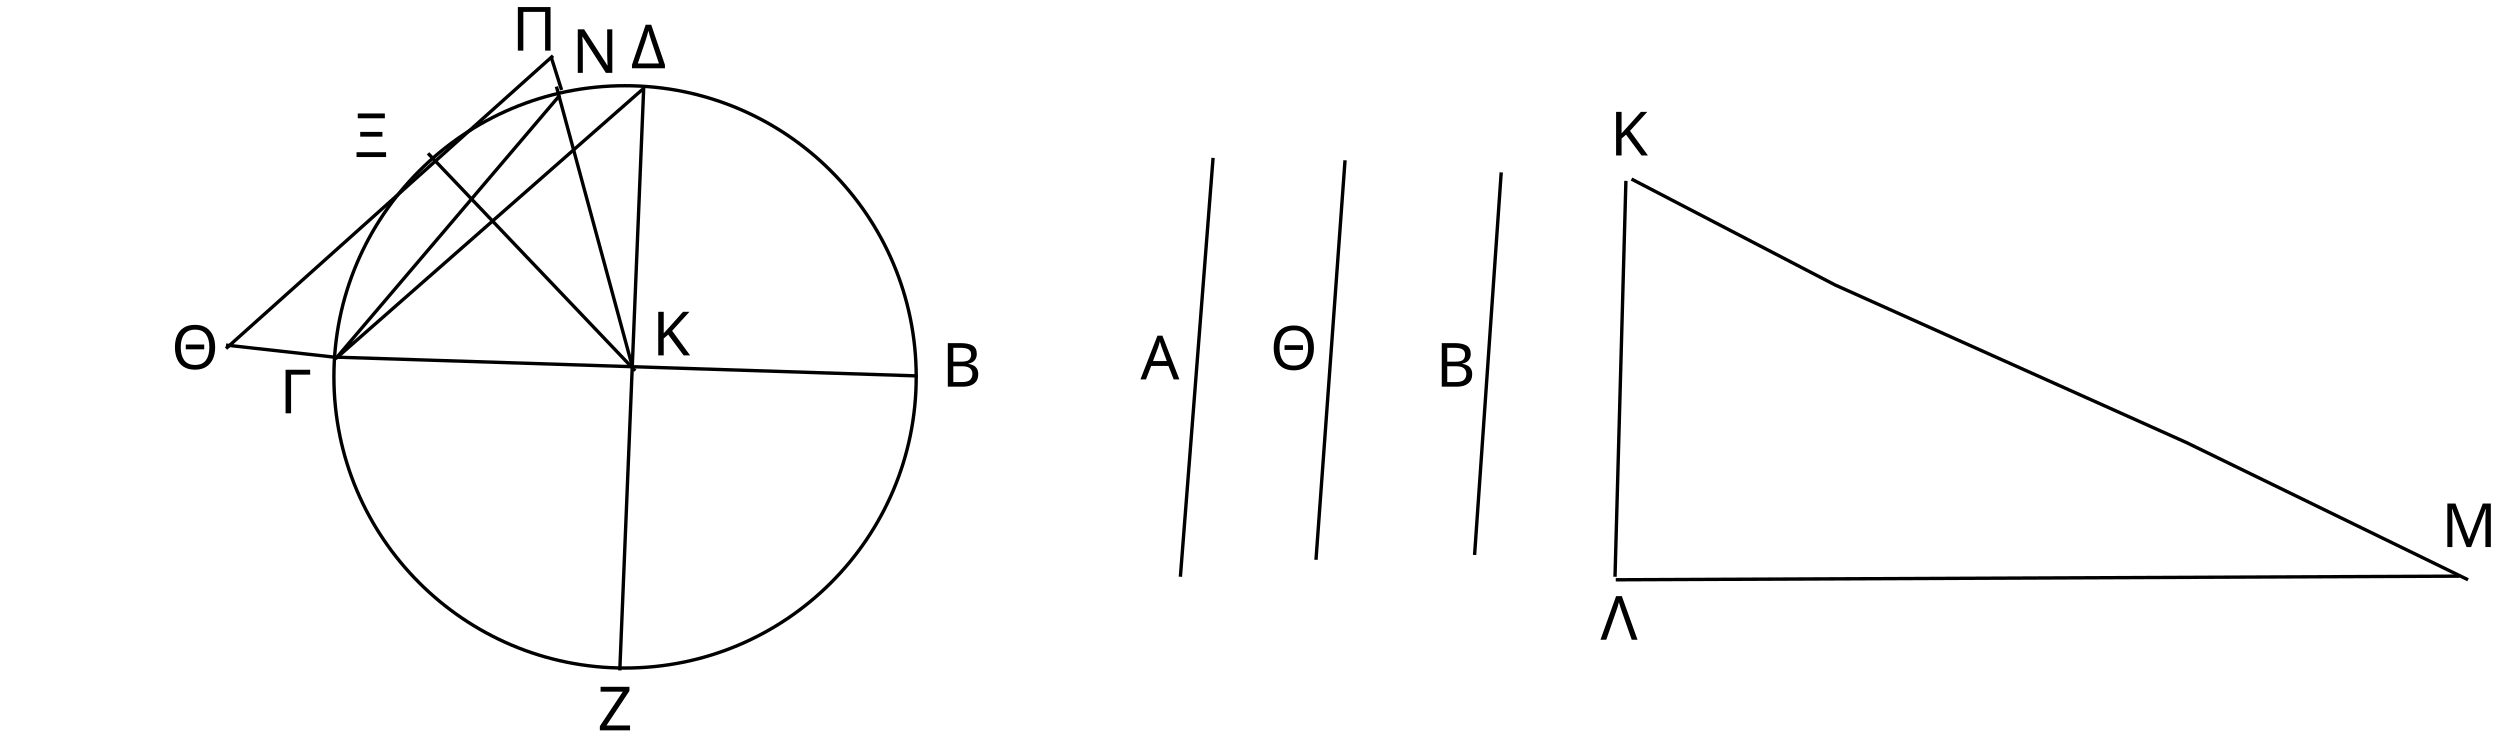
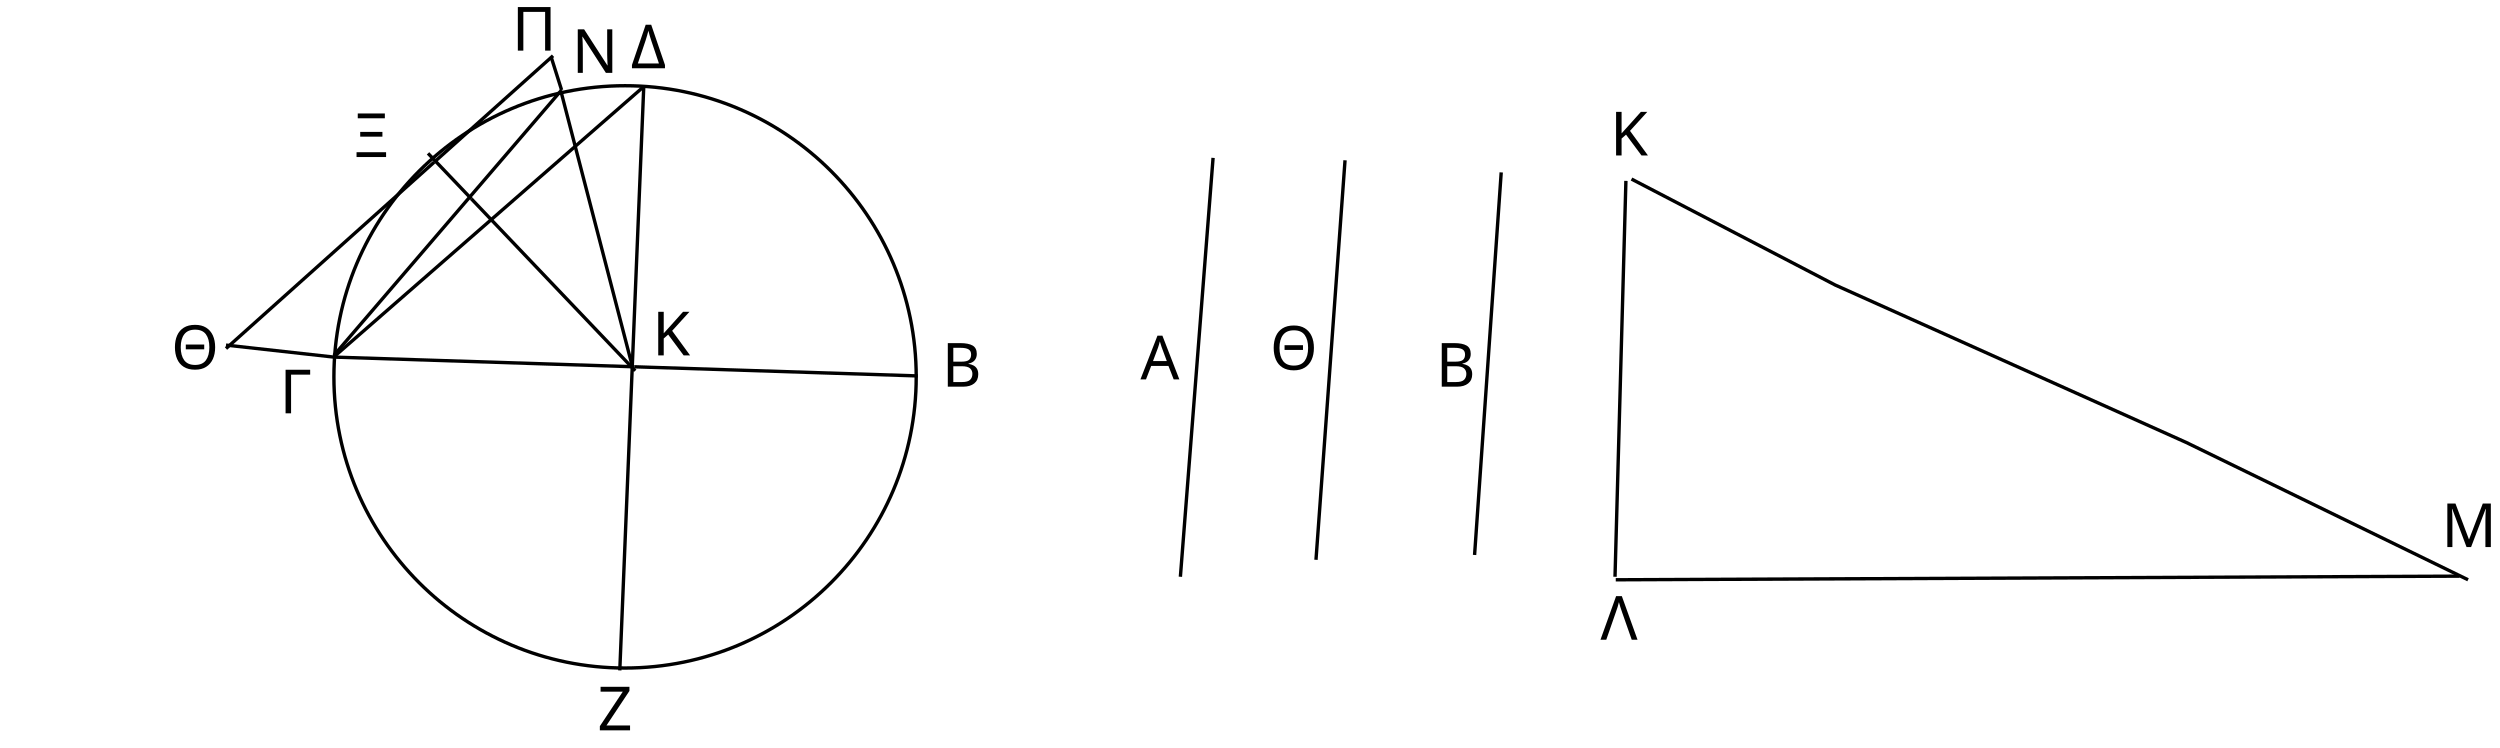
<svg xmlns="http://www.w3.org/2000/svg" height="882" width="2950" version="1.1">
  <g display="none">
    <rect height="882" width="2950" stroke="#000" y="-2" x="2" stroke-width="4" fill="none" />
  </g>
  <g>
-     <path d="m1431.429,186.286-38.572,494.286" stroke="#000" stroke-width="4" fill="none" />
-     <path d="m1740,654.857,31.429-451.429" stroke="#000" stroke-width="4" fill="none" />
-     <text style="letter-spacing:0px;word-spacing:0px;" line-height="125%" font-weight="normal" xml:space="preserve" font-size="72px" font-style="normal" y="447.714" x="1345.714" font-family="Sans" fill="#000000">
+     <path d="m1431.429,186.286-38.572,494.286" stroke="#000" stroke-width="4" fill="none">
+ 
+    </path>
+     <path d="m1740,654.857,31.429-451.429" stroke="#000" stroke-width="4" fill="none">
+ 
+    </path>
+     <text style="word-spacing:0px;letter-spacing:0px;" font-family="Sans" xml:space="preserve" font-size="72px" font-style="normal" y="447.714" x="1345.714" font-weight="normal" line-height="125%" fill="#000000">
      <tspan x="1345.714" y="447.714">Α</tspan>
    </text>
-     <text style="letter-spacing:0px;word-spacing:0px;" line-height="125%" font-weight="normal" xml:space="preserve" font-size="72px" font-style="normal" y="456.286" x="1694.286" font-family="Sans" fill="#000000">
+     <text style="word-spacing:0px;letter-spacing:0px;" font-family="Sans" xml:space="preserve" font-size="72px" font-style="normal" y="456.286" x="1694.286" font-weight="normal" line-height="125%" fill="#000000">
      <tspan x="1694.286" y="456.286">Β</tspan>
    </text>
  </g>
  <g>
-     <path d="m1587.143,189.143-34.286,471.429" stroke="#000" stroke-width="4" fill="none" />
-     <path d="m1918.571,213.429-12.857,467.143" stroke="#000" stroke-width="4" fill="none" />
-     <text style="letter-spacing:0px;word-spacing:0px;" line-height="125%" font-weight="normal" xml:space="preserve" font-size="72px" font-style="normal" y="436.286" x="1498.571" font-family="Sans" fill="#000000">
+     <path d="m1587.143,189.143-34.286,471.429" stroke="#000" stroke-width="4" fill="none">
+ 
+    </path>
+     <path d="m1918.571,213.429-12.857,467.143" stroke="#000" stroke-width="4" fill="none">
+ 
+    </path>
+     <text style="word-spacing:0px;letter-spacing:0px;" font-family="Sans" xml:space="preserve" font-size="72px" font-style="normal" y="436.286" x="1498.571" font-weight="normal" line-height="125%" fill="#000000">
      <tspan x="1498.571" y="436.286">Θ</tspan>
    </text>
-     <text style="letter-spacing:0px;word-spacing:0px;" line-height="125%" font-weight="normal" xml:space="preserve" font-size="72px" font-style="normal" y="183.429" x="1900" font-family="Sans" fill="#000000">
+     <text style="word-spacing:0px;letter-spacing:0px;" font-family="Sans" xml:space="preserve" font-size="72px" font-style="normal" y="183.429" x="1900" font-weight="normal" line-height="125%" fill="#000000">
      <tspan x="1900" y="183.429">Κ</tspan>
    </text>
-     <text style="letter-spacing:0px;word-spacing:0px;" line-height="125%" font-weight="normal" xml:space="preserve" font-size="72px" font-style="normal" y="754.857" x="1888.571" font-family="Sans" fill="#000000">
+     <text style="word-spacing:0px;letter-spacing:0px;" font-family="Sans" xml:space="preserve" font-size="72px" font-style="normal" y="754.857" x="1888.571" font-weight="normal" line-height="125%" fill="#000000">
      <tspan x="1888.571" y="754.857">Λ</tspan>
    </text>
  </g>
  <g>
-     <path d="m2902.308,679.857-995.714,4.286" stroke="#000" stroke-width="4" fill="none" />
-     <path d="M1925.165,211.286,2165.5,336.3,2579.738,522.098,2912.308,684.143" stroke="#000" stroke-width="4" fill="none" />
-     <text style="letter-spacing:0px;word-spacing:0px;" line-height="125%" font-weight="normal" xml:space="preserve" font-size="72px" font-style="normal" y="645.571" x="2880.879" font-family="Sans" fill="#000000">
+     <path d="m2902.308,679.857-995.714,4.286" stroke="#000" stroke-width="4" fill="none">
+ 
+    </path>
+     <path d="M1925.165,211.286,2165.5,336.3,2579.738,522.098,2912.308,684.143" stroke="#000" stroke-width="4" fill="none">
+ 
+    </path>
+     <text style="word-spacing:0px;letter-spacing:0px;" font-family="Sans" xml:space="preserve" font-size="72px" font-style="normal" y="645.571" x="2880.879" font-weight="normal" line-height="125%" fill="#000000">
      <tspan x="2880.879" y="645.571">Μ</tspan>
    </text>
  </g>
  <g>
-     <path d="m1067.143,461.286c0,188.96-153.183,342.143-342.143,342.143s-342.143-153.183-342.143-342.143c0-188.96,153.183-342.143,342.143-342.143,188.96,0,342.143,153.183,342.143,342.143z" transform="matrix(1.004151,0,0,1.004151,9.561881,-18.48627)" stroke="#000" stroke-width="4" fill="none" />
-     <text style="letter-spacing:0px;word-spacing:0px;" line-height="125%" font-weight="normal" xml:space="preserve" font-size="72px" font-style="normal" y="487.714" x="330" font-family="Sans" fill="#000000">
+     <path d="m1067.143,461.286c0,188.96-153.183,342.143-342.143,342.143s-342.143-153.183-342.143-342.143c0-188.96,153.183-342.143,342.143-342.143,188.96,0,342.143,153.183,342.143,342.143z" transform="matrix(1.004151,0,0,1.004151,9.561881,-18.48627)" stroke="#000" stroke-width="4" fill="none">
+ 
+    </path>
+     <text style="word-spacing:0px;letter-spacing:0px;" font-family="Sans" xml:space="preserve" font-size="72px" font-style="normal" y="487.714" x="330" font-weight="normal" line-height="125%" fill="#000000">
      <tspan x="330" y="487.714">Γ</tspan>
    </text>
-     <text style="letter-spacing:0px;word-spacing:0px;" line-height="125%" font-weight="normal" xml:space="preserve" font-size="72px" font-style="normal" y="80.571" x="744.286" font-family="Sans" fill="#000000">
+     <text style="word-spacing:0px;letter-spacing:0px;" font-family="Sans" xml:space="preserve" font-size="72px" font-style="normal" y="80.571" x="744.286" font-weight="normal" line-height="125%" fill="#000000">
      <tspan x="744.286" y="80.571">Δ</tspan>
    </text>
-     <text style="letter-spacing:0px;word-spacing:0px;" line-height="125%" font-weight="normal" xml:space="preserve" font-size="72px" font-style="normal" y="456.286" x="1111.429" font-family="Sans" fill="#000000">
+     <text style="word-spacing:0px;letter-spacing:0px;" font-family="Sans" xml:space="preserve" font-size="72px" font-style="normal" y="456.286" x="1111.429" font-weight="normal" line-height="125%" fill="#000000">
      <tspan x="1111.429" y="456.286">Β</tspan>
    </text>
-     <text style="letter-spacing:0px;word-spacing:0px;" line-height="125%" font-weight="normal" xml:space="preserve" font-size="72px" font-style="normal" y="861.797" x="705.086" font-family="Sans" fill="#000000">
+     <text style="word-spacing:0px;letter-spacing:0px;" font-family="Sans" xml:space="preserve" font-size="72px" font-style="normal" y="861.797" x="705.086" font-weight="normal" line-height="125%" fill="#000000">
      <tspan x="705.086" y="861.797">Ζ</tspan>
    </text>
-     <text style="letter-spacing:0px;word-spacing:0px;" line-height="125%" font-weight="normal" xml:space="preserve" font-size="72px" font-style="normal" y="419.35" x="769.736" font-family="Sans" fill="#000000">
+     <text style="word-spacing:0px;letter-spacing:0px;" font-family="Sans" xml:space="preserve" font-size="72px" font-style="normal" y="419.35" x="769.736" font-weight="normal" line-height="125%" fill="#000000">
      <tspan x="769.736" y="419.35">K</tspan>
    </text>
  </g>
  <g stroke="#000" stroke-width="4" fill="none">
-     <path d="M731.35,791.086,759.635,102.162" />
-     <path d="M393.959,421.37,1082.884,443.594" />
+     <path d="M731.35,791.086,746.039,433.325">
+ 
+    </path>
+     <path d="M746.039,433.325,759.635,102.162">
+ 
+    </path>
+     <path d="m393.959,421.37,354.724,11.443">
+ 
+    </path>
+     <path d="M748.683,432.813,1082.884,443.594">
+ 
+    </path>
  </g>
  <g>
-     <path d="M749.533,437.533,505.076,180.954" stroke="#000" stroke-width="4" fill="none" />
-     <text style="letter-spacing:0px;word-spacing:0px;" line-height="125%" font-weight="normal" xml:space="preserve" font-size="72px" font-style="normal" y="185.299" x="418.203" font-family="Sans" fill="#000000">
+     <path d="M749.533,437.533,556.303,234.721" stroke="#000" stroke-width="4" fill="none">
+ 
+    </path>
+     <path d="M556.303,234.721,505.076,180.954" stroke="#000" stroke-width="4" fill="none">
+ 
+    </path>
+     <text style="word-spacing:0px;letter-spacing:0px;" font-family="Sans" xml:space="preserve" font-size="72px" font-style="normal" y="185.299" x="418.203" font-weight="normal" line-height="125%" fill="#000000">
      <tspan x="418.203" y="185.299">Ξ</tspan>
    </text>
  </g>
  <g>
-     <path d="M747.513,437.533,656.599,102.162" stroke="#000" stroke-width="4" fill="none" />
-     <text style="letter-spacing:0px;word-spacing:0px;" line-height="125%" font-weight="normal" xml:space="preserve" font-size="72px" font-style="normal" y="86" x="674.782" font-family="Sans" fill="#000000">
+     <path d="M747.513,437.533,662.313,109.305" stroke="#000" stroke-width="4" fill="none" />
+     <text style="word-spacing:0px;letter-spacing:0px;" font-family="Sans" xml:space="preserve" font-size="72px" font-style="normal" y="86" x="674.782" font-weight="normal" line-height="125%" fill="#000000">
      <tspan x="674.782" y="86">N</tspan>
    </text>
  </g>
-   <g>
-     <path d="M660.64,112.264,395.98,423.391,759.635,104.183" stroke="#000" stroke-width="4" fill="none" />
+   <g stroke="#000" stroke-width="4" fill="none">
+     <path d="M759.635,102.162,395.98,419.35">
+ 
+    </path>
+     <path d="M662.66,106.203,553.354,233.589">
+ 
+    </path>
+     <path d="M553.354,233.589,393.959,419.35">
+ 
+    </path>
  </g>
  <g>
-     <path d="M266.68,411.269,652.558,65.797" stroke="#000" stroke-width="4" fill="none" />
-     <path d="M662.66,106.203,650.538,67.817" stroke="#000" stroke-width="4" fill="none" />
-     <path d="M393.959,421.37,266.68,407.228" stroke="#000" stroke-width="4" fill="none" />
-     <text style="letter-spacing:0px;word-spacing:0px;" line-height="125%" font-weight="normal" xml:space="preserve" font-size="72px" font-style="normal" y="435.513" x="202.031" font-family="Sans" fill="#000000">
+     <path d="M266.68,411.269,512.212,191.447" stroke="#000" stroke-width="4" fill="none">
+ 
+    </path>
+     <path d="M512.212,191.447,652.558,65.797" stroke="#000" stroke-width="4" fill="none">
+ 
+    </path>
+     <path d="M662.66,106.203,650.538,67.817" stroke="#000" stroke-width="4" fill="none">
+ 
+    </path>
+     <path d="M393.959,421.37,266.68,407.228" stroke="#000" stroke-width="4" fill="none">
+ 
+    </path>
+     <text style="letter-spacing:0px;word-spacing:0px;" font-family="Sans" xml:space="preserve" font-size="72px" font-style="normal" y="435.513" x="202.031" font-weight="normal" line-height="125%" fill="#000000">
      <tspan x="202.031" y="435.513">Θ</tspan>
    </text>
-     <text style="letter-spacing:0px;word-spacing:0px;" line-height="125%" font-weight="normal" xml:space="preserve" font-size="72px" font-style="normal" y="59.736" x="604.071" font-family="Sans" fill="#000000">
+     <text style="letter-spacing:0px;word-spacing:0px;" font-family="Sans" xml:space="preserve" font-size="72px" font-style="normal" y="59.736" x="604.071" font-weight="normal" line-height="125%" fill="#000000">
      <tspan x="604.071" y="59.736">Π</tspan>
    </text>
  </g>
</svg>
